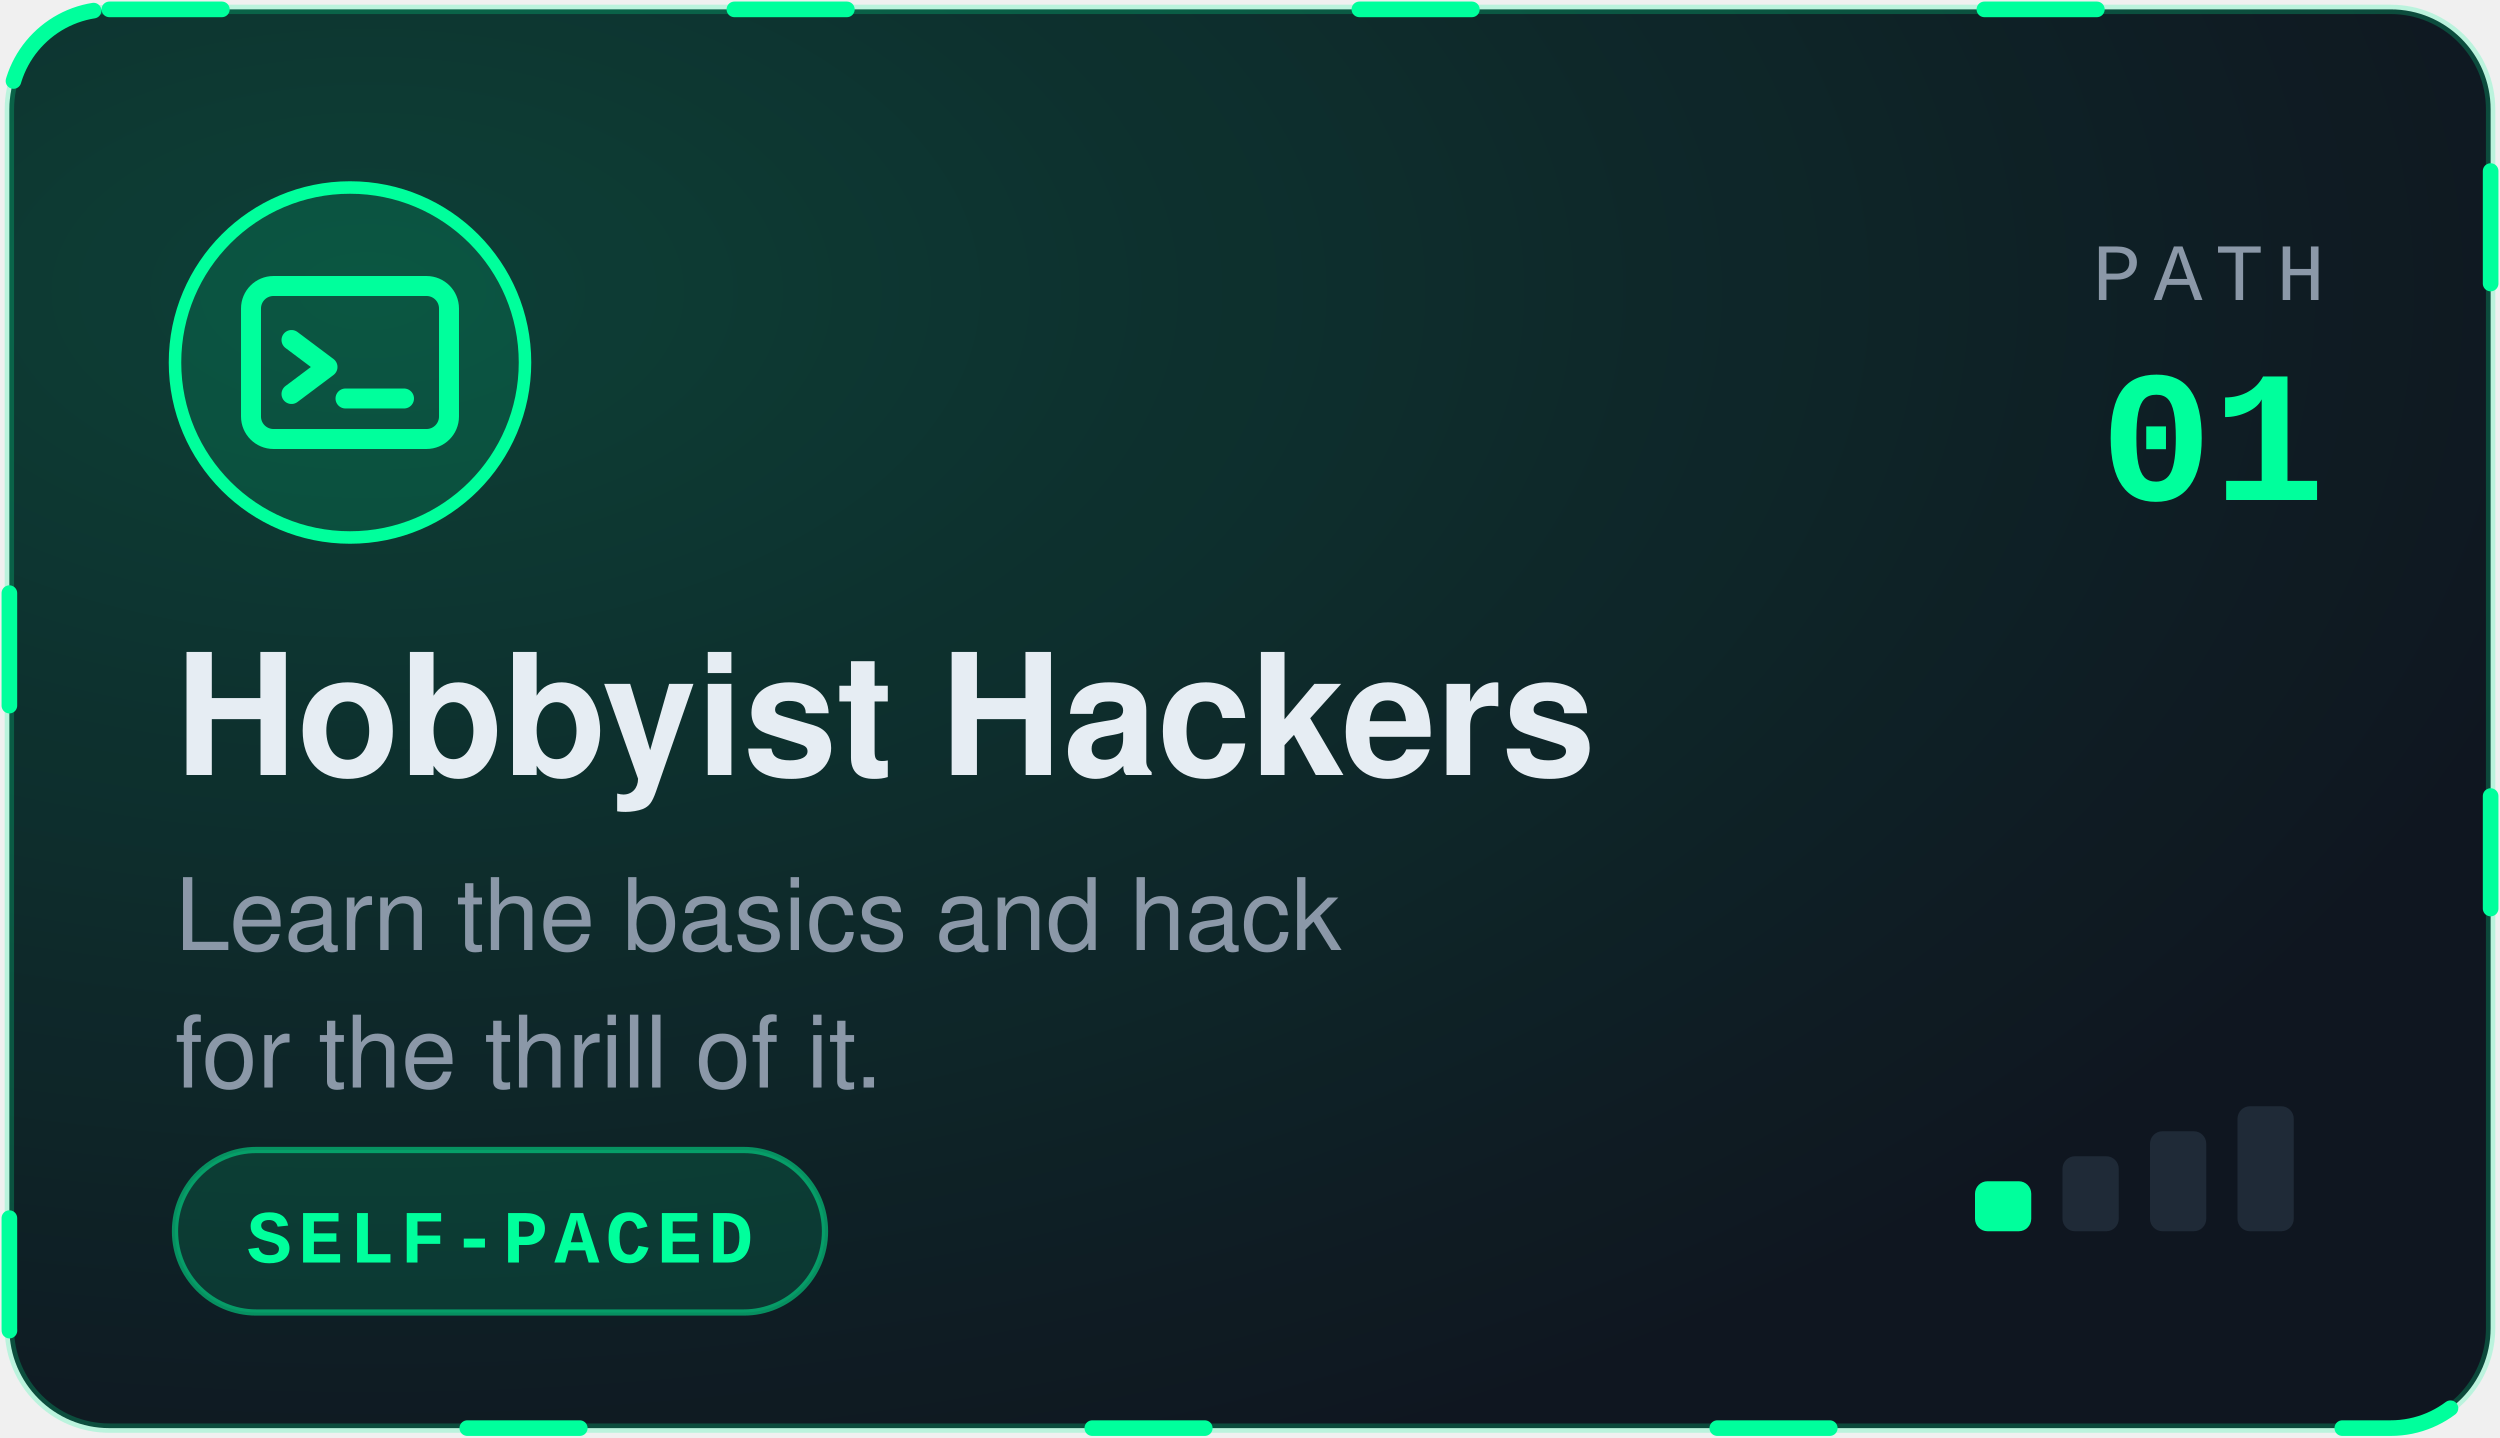
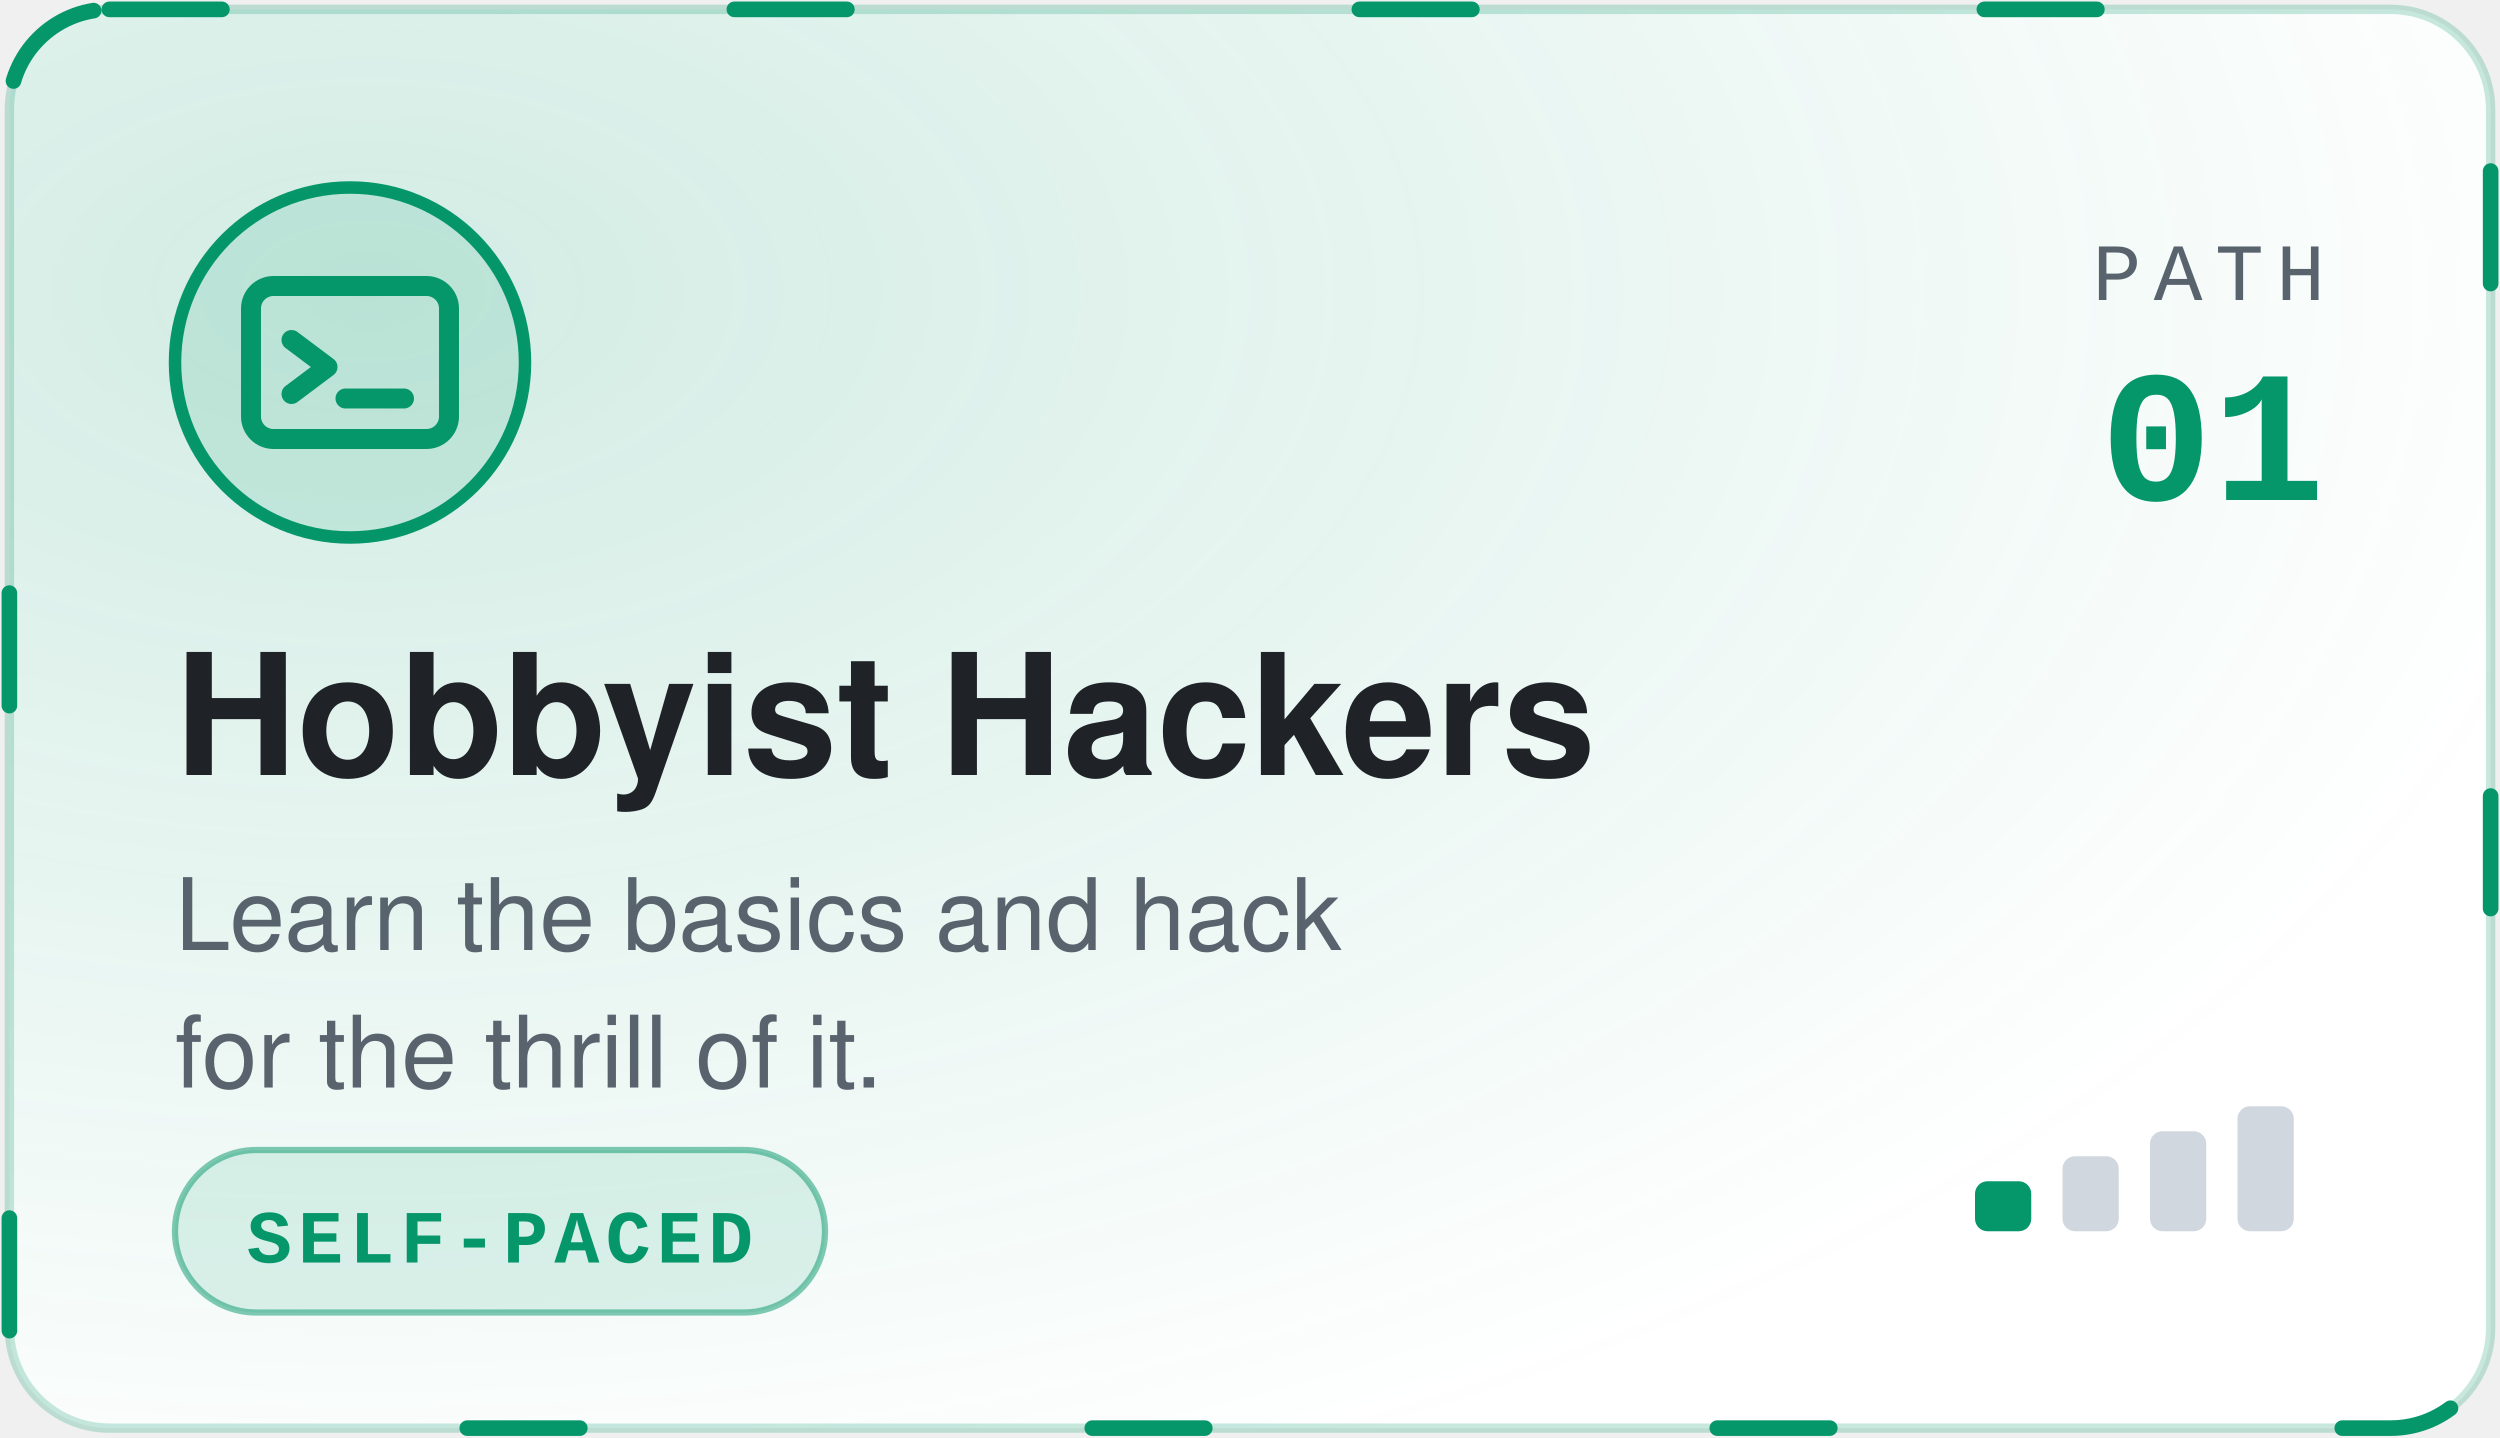
<svg xmlns="http://www.w3.org/2000/svg" width="400" height="230" viewBox="0 0 400 230" role="img" aria-label="Hobbyist Hackers">
  <defs>
    <radialGradient id="g" cx="0.15" cy="0.2" r="0.9">
-       <stop offset="0" stop-color="#00ff9c" stop-opacity="0.18" />
-       <stop offset="1" stop-color="#00ff9c" stop-opacity="0" />
+       <stop offset="0" stop-color="#059669" stop-opacity="0.18" />
+       <stop offset="1" stop-color="#059669" stop-opacity="0" />
    </radialGradient>
  </defs>
  <style>
  .sweep{stroke-dasharray:18 82;animation:sweep 5s linear infinite}
  @keyframes sweep{to{stroke-dashoffset:-100}}
  .ring{transform-box:fill-box;transform-origin:center;animation:ring 2.6s ease-out infinite}
  @keyframes ring{0%{transform:scale(.8);opacity:.9}100%{transform:scale(1.45);opacity:0}}
  .float{animation:float 3.5s ease-in-out infinite}
  @keyframes float{0%,100%{transform:translateY(0)}50%{transform:translateY(-3px)}}
  @media (prefers-reduced-motion: reduce){*{animation:none!important}}
</style>
-   <rect x="1.5" y="1.5" width="397" height="227" rx="16" fill="#0f1620" />
+   <rect x="1.5" y="1.5" width="397" height="227" rx="16" fill="#ffffff" />
  <rect x="1.5" y="1.5" width="397" height="227" rx="16" fill="url(#g)" />
-   <path d="M17.5 1.5 H382.5 A16 16 0 0 1 398.5 17.5 V212.5 A16 16 0 0 1 382.5 228.5 H17.5 A16 16 0 0 1 1.5 212.5 V17.5 A16 16 0 0 1 17.5 1.5 Z" fill="none" stroke="#00ff9c" stroke-opacity="0.22" stroke-width="1.5" />
-   <path class="sweep" d="M17.5 1.5 H382.5 A16 16 0 0 1 398.5 17.5 V212.5 A16 16 0 0 1 382.5 228.5 H17.5 A16 16 0 0 1 1.5 212.5 V17.5 A16 16 0 0 1 17.5 1.5 Z" pathLength="100" fill="none" stroke="#00ff9c" stroke-width="2.5" stroke-linecap="round" />
-   <circle class="ring" cx="56" cy="58" r="28" fill="none" stroke="#00ff9c" stroke-width="2" />
-   <circle cx="56" cy="58" r="28" fill="#00ff9c" fill-opacity="0.12" stroke="#00ff9c" stroke-opacity="0.5" />
+   <path d="M17.5 1.5 H382.5 A16 16 0 0 1 398.5 17.5 V212.5 A16 16 0 0 1 382.5 228.5 H17.5 A16 16 0 0 1 1.5 212.5 V17.5 A16 16 0 0 1 17.5 1.5 Z" fill="none" stroke="#059669" stroke-opacity="0.22" stroke-width="1.5" />
+   <path class="sweep" d="M17.5 1.5 H382.5 A16 16 0 0 1 398.5 17.5 V212.5 A16 16 0 0 1 382.5 228.5 H17.5 A16 16 0 0 1 1.5 212.5 V17.5 A16 16 0 0 1 17.5 1.5 Z" pathLength="100" fill="none" stroke="#059669" stroke-width="2.5" stroke-linecap="round" />
+   <circle class="ring" cx="56" cy="58" r="28" fill="none" stroke="#059669" stroke-width="2" />
+   <circle cx="56" cy="58" r="28" fill="#059669" fill-opacity="0.12" stroke="#059669" stroke-opacity="0.5" />
  <g class="float">
    <g transform="translate(56 58)">
      <g transform="scale(0.72)">
-         <rect x="-22" y="-17" width="44" height="34" rx="5" stroke="#00ff9c" stroke-width="4.44" fill="none" stroke-linecap="round" stroke-linejoin="round" />
-         <path d="M-13 -5 L-5 1 L-13 7" stroke="#00ff9c" stroke-width="4.44" fill="none" stroke-linecap="round" stroke-linejoin="round" />
-         <path d="M-1 8 H12" stroke="#00ff9c" stroke-width="4.44" fill="none" stroke-linecap="round" stroke-linejoin="round" />
+         <rect x="-22" y="-17" width="44" height="34" rx="5" stroke="#059669" stroke-width="4.44" fill="none" stroke-linecap="round" stroke-linejoin="round" />
+         <path d="M-13 -5 L-5 1 L-13 7" stroke="#059669" stroke-width="4.44" fill="none" stroke-linecap="round" stroke-linejoin="round" />
+         <path d="M-1 8 H12" stroke="#059669" stroke-width="4.44" fill="none" stroke-linecap="round" stroke-linejoin="round" />
      </g>
    </g>
  </g>
-   <text x="372" y="48" text-anchor="end" font-family="ui-monospace,SFMono-Regular,Menlo,Consolas,'Liberation Mono',monospace" font-size="13" letter-spacing="2" fill="#8b98a8">PATH</text>
-   <text x="372" y="80" text-anchor="end" font-family="ui-monospace,SFMono-Regular,Menlo,Consolas,'Liberation Mono',monospace" font-size="30" font-weight="700" fill="#00ff9c">01</text>
-   <text x="28" y="124" font-family="-apple-system,BlinkMacSystemFont,'Segoe UI',Helvetica,Arial,sans-serif" font-size="27" font-weight="800" fill="#e6edf3">Hobbyist Hackers</text>
-   <text x="28" y="152" font-family="-apple-system,BlinkMacSystemFont,'Segoe UI',Helvetica,Arial,sans-serif" font-size="16" fill="#8b98a8">
+   <text x="372" y="48" text-anchor="end" font-family="ui-monospace,SFMono-Regular,Menlo,Consolas,'Liberation Mono',monospace" font-size="13" letter-spacing="2" fill="#59636e">PATH</text>
+   <text x="372" y="80" text-anchor="end" font-family="ui-monospace,SFMono-Regular,Menlo,Consolas,'Liberation Mono',monospace" font-size="30" font-weight="700" fill="#059669">01</text>
+   <text x="28" y="124" font-family="-apple-system,BlinkMacSystemFont,'Segoe UI',Helvetica,Arial,sans-serif" font-size="27" font-weight="800" fill="#1f2328">Hobbyist Hackers</text>
+   <text x="28" y="152" font-family="-apple-system,BlinkMacSystemFont,'Segoe UI',Helvetica,Arial,sans-serif" font-size="16" fill="#59636e">
    <tspan x="28" dy="0">Learn the basics and hack</tspan>
    <tspan x="28" dy="22">for the thrill of it.</tspan>
  </text>
-   <rect x="28" y="184" width="104" height="26" rx="13" fill="#00ff9c" fill-opacity="0.12" stroke="#00ff9c" stroke-opacity="0.5" />
-   <text x="80" y="202" text-anchor="middle" font-family="ui-monospace,SFMono-Regular,Menlo,Consolas,'Liberation Mono',monospace" font-size="12" font-weight="700" letter-spacing="1" fill="#00ff9c">SELF-PACED</text>
-   <rect x="316" y="189" width="9" height="8" rx="2" transform="translate(0 0)" fill="#00ff9c" />
-   <rect x="330" y="189" width="9" height="12" rx="2" transform="translate(0 -4)" fill="#1f2a37" />
-   <rect x="344" y="189" width="9" height="16" rx="2" transform="translate(0 -8)" fill="#1f2a37" />
-   <rect x="358" y="189" width="9" height="20" rx="2" transform="translate(0 -12)" fill="#1f2a37" />
+   <rect x="28" y="184" width="104" height="26" rx="13" fill="#059669" fill-opacity="0.12" stroke="#059669" stroke-opacity="0.5" />
+   <text x="80" y="202" text-anchor="middle" font-family="ui-monospace,SFMono-Regular,Menlo,Consolas,'Liberation Mono',monospace" font-size="12" font-weight="700" letter-spacing="1" fill="#059669">SELF-PACED</text>
+   <rect x="316" y="189" width="9" height="8" rx="2" transform="translate(0 0)" fill="#059669" />
+   <rect x="330" y="189" width="9" height="12" rx="2" transform="translate(0 -4)" fill="#d0d7de" />
+   <rect x="344" y="189" width="9" height="16" rx="2" transform="translate(0 -8)" fill="#d0d7de" />
+   <rect x="358" y="189" width="9" height="20" rx="2" transform="translate(0 -12)" fill="#d0d7de" />
</svg>
